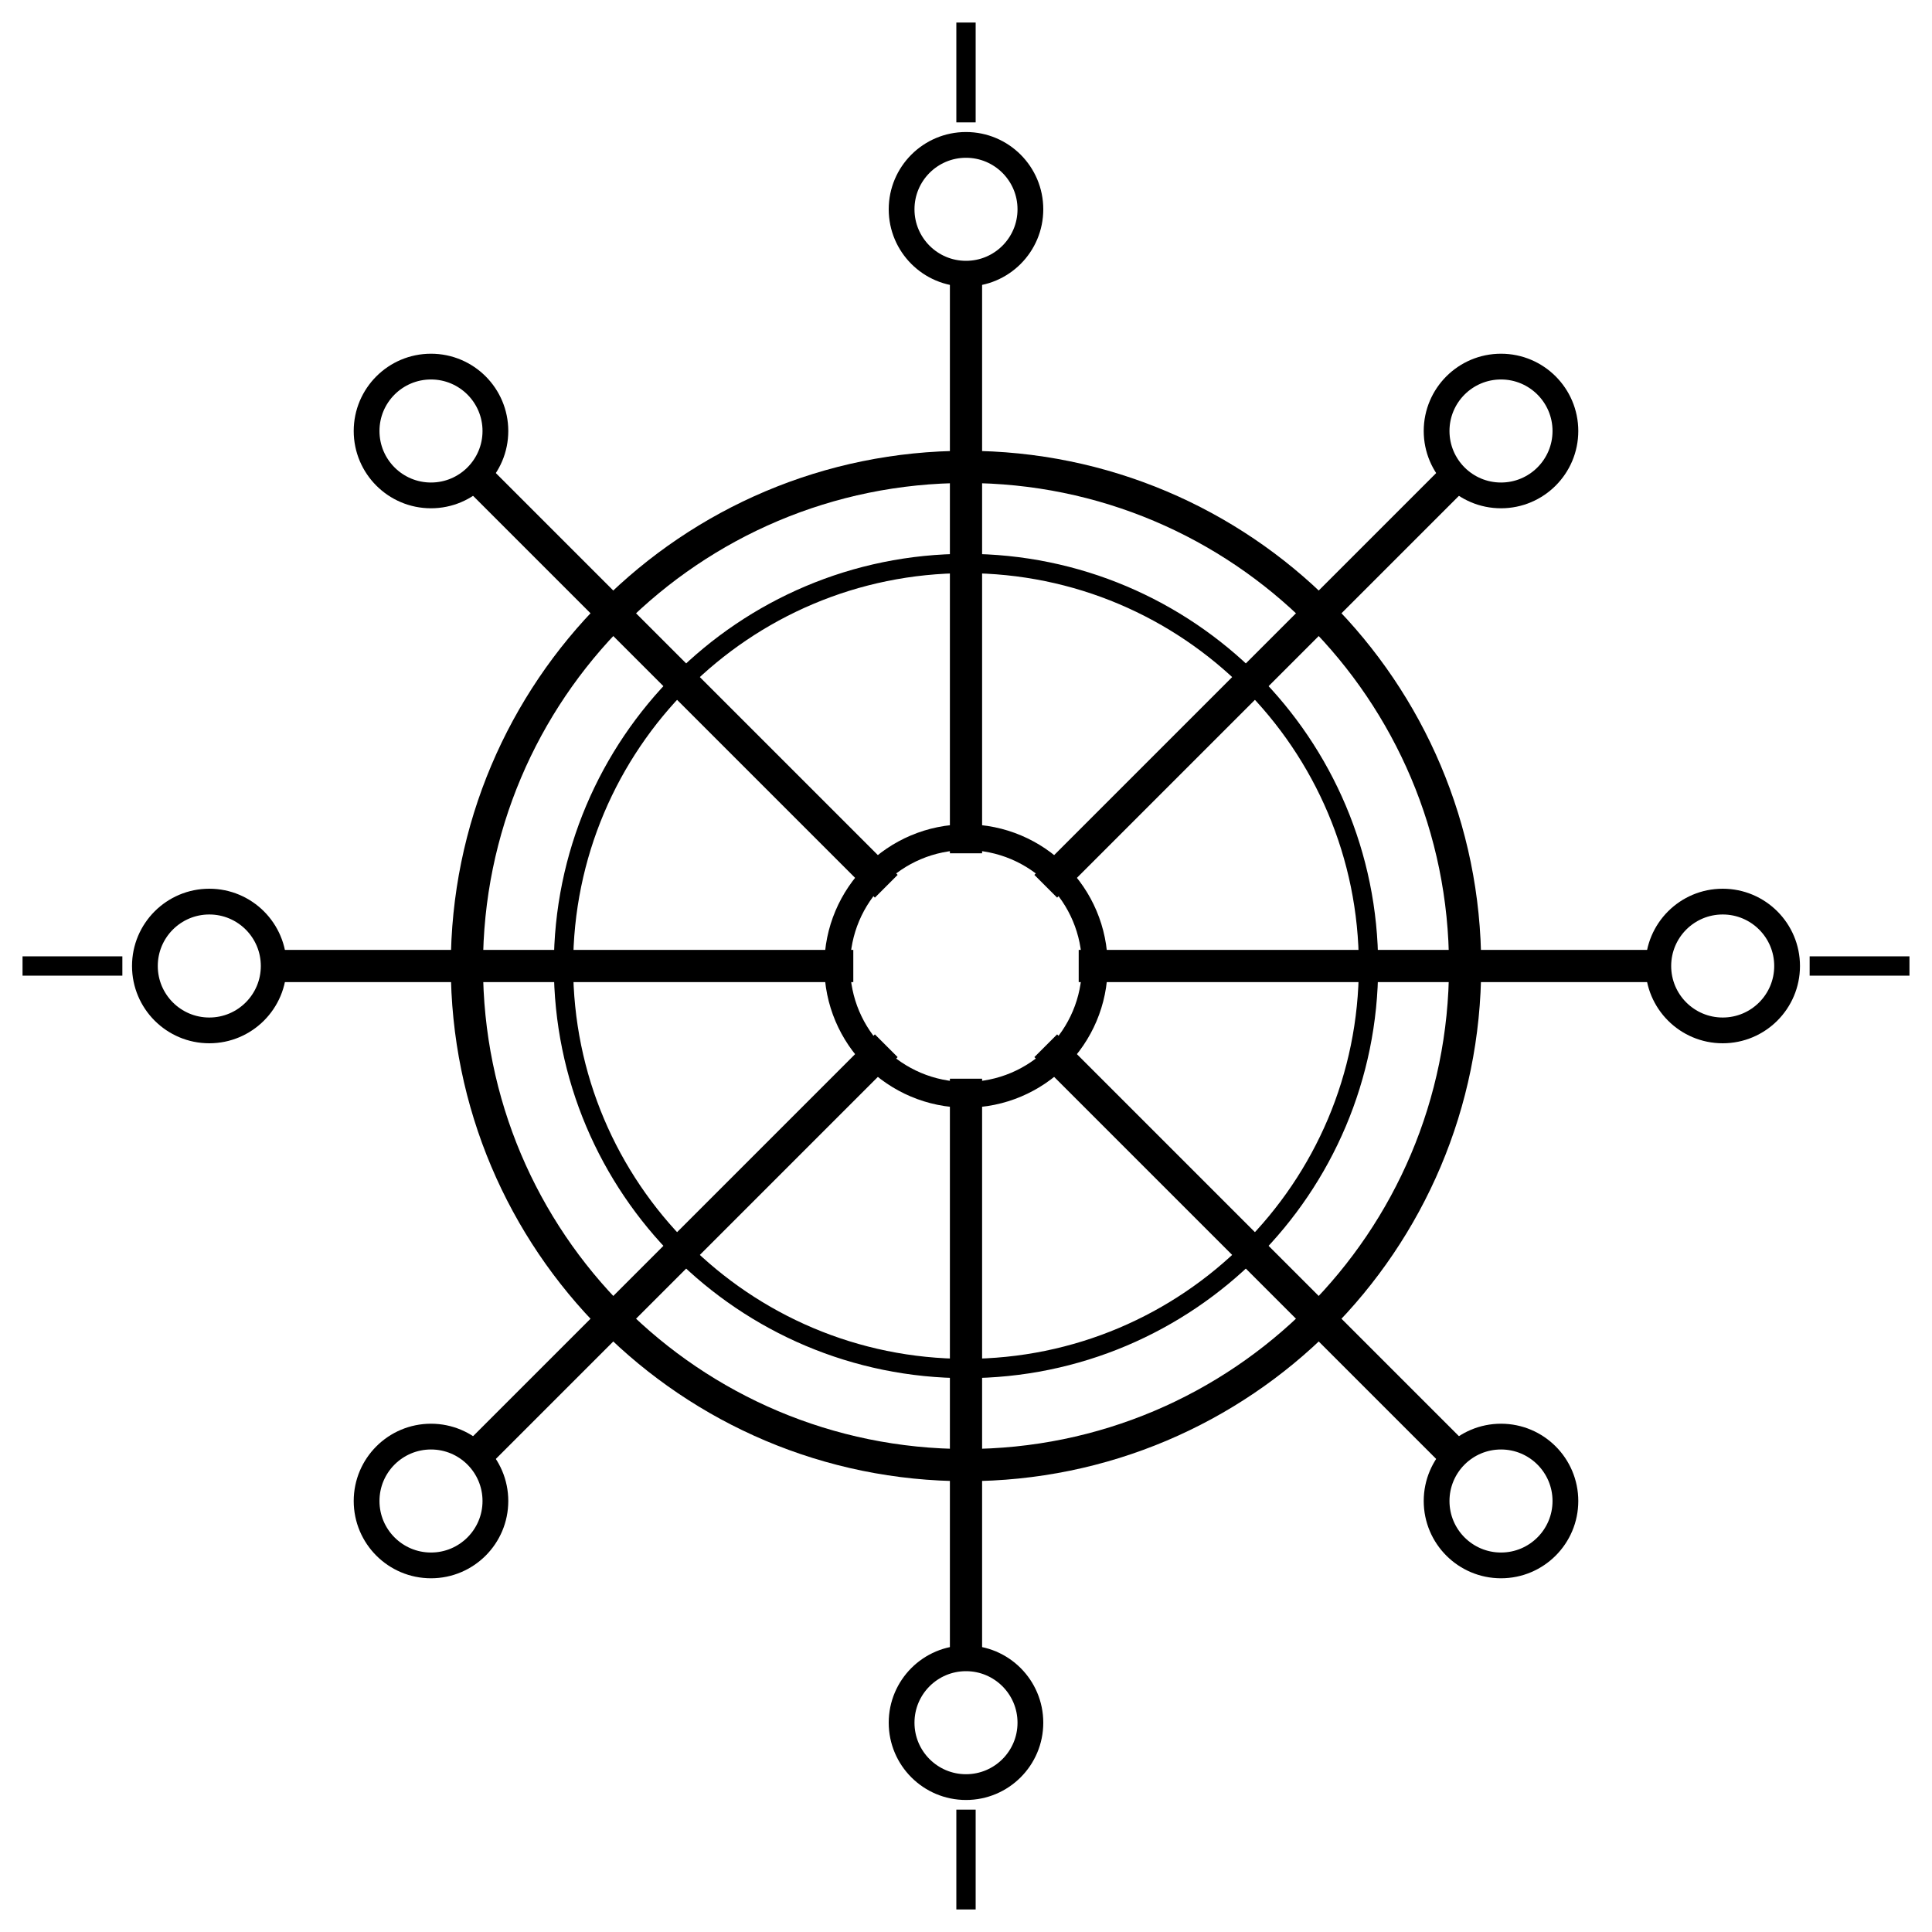
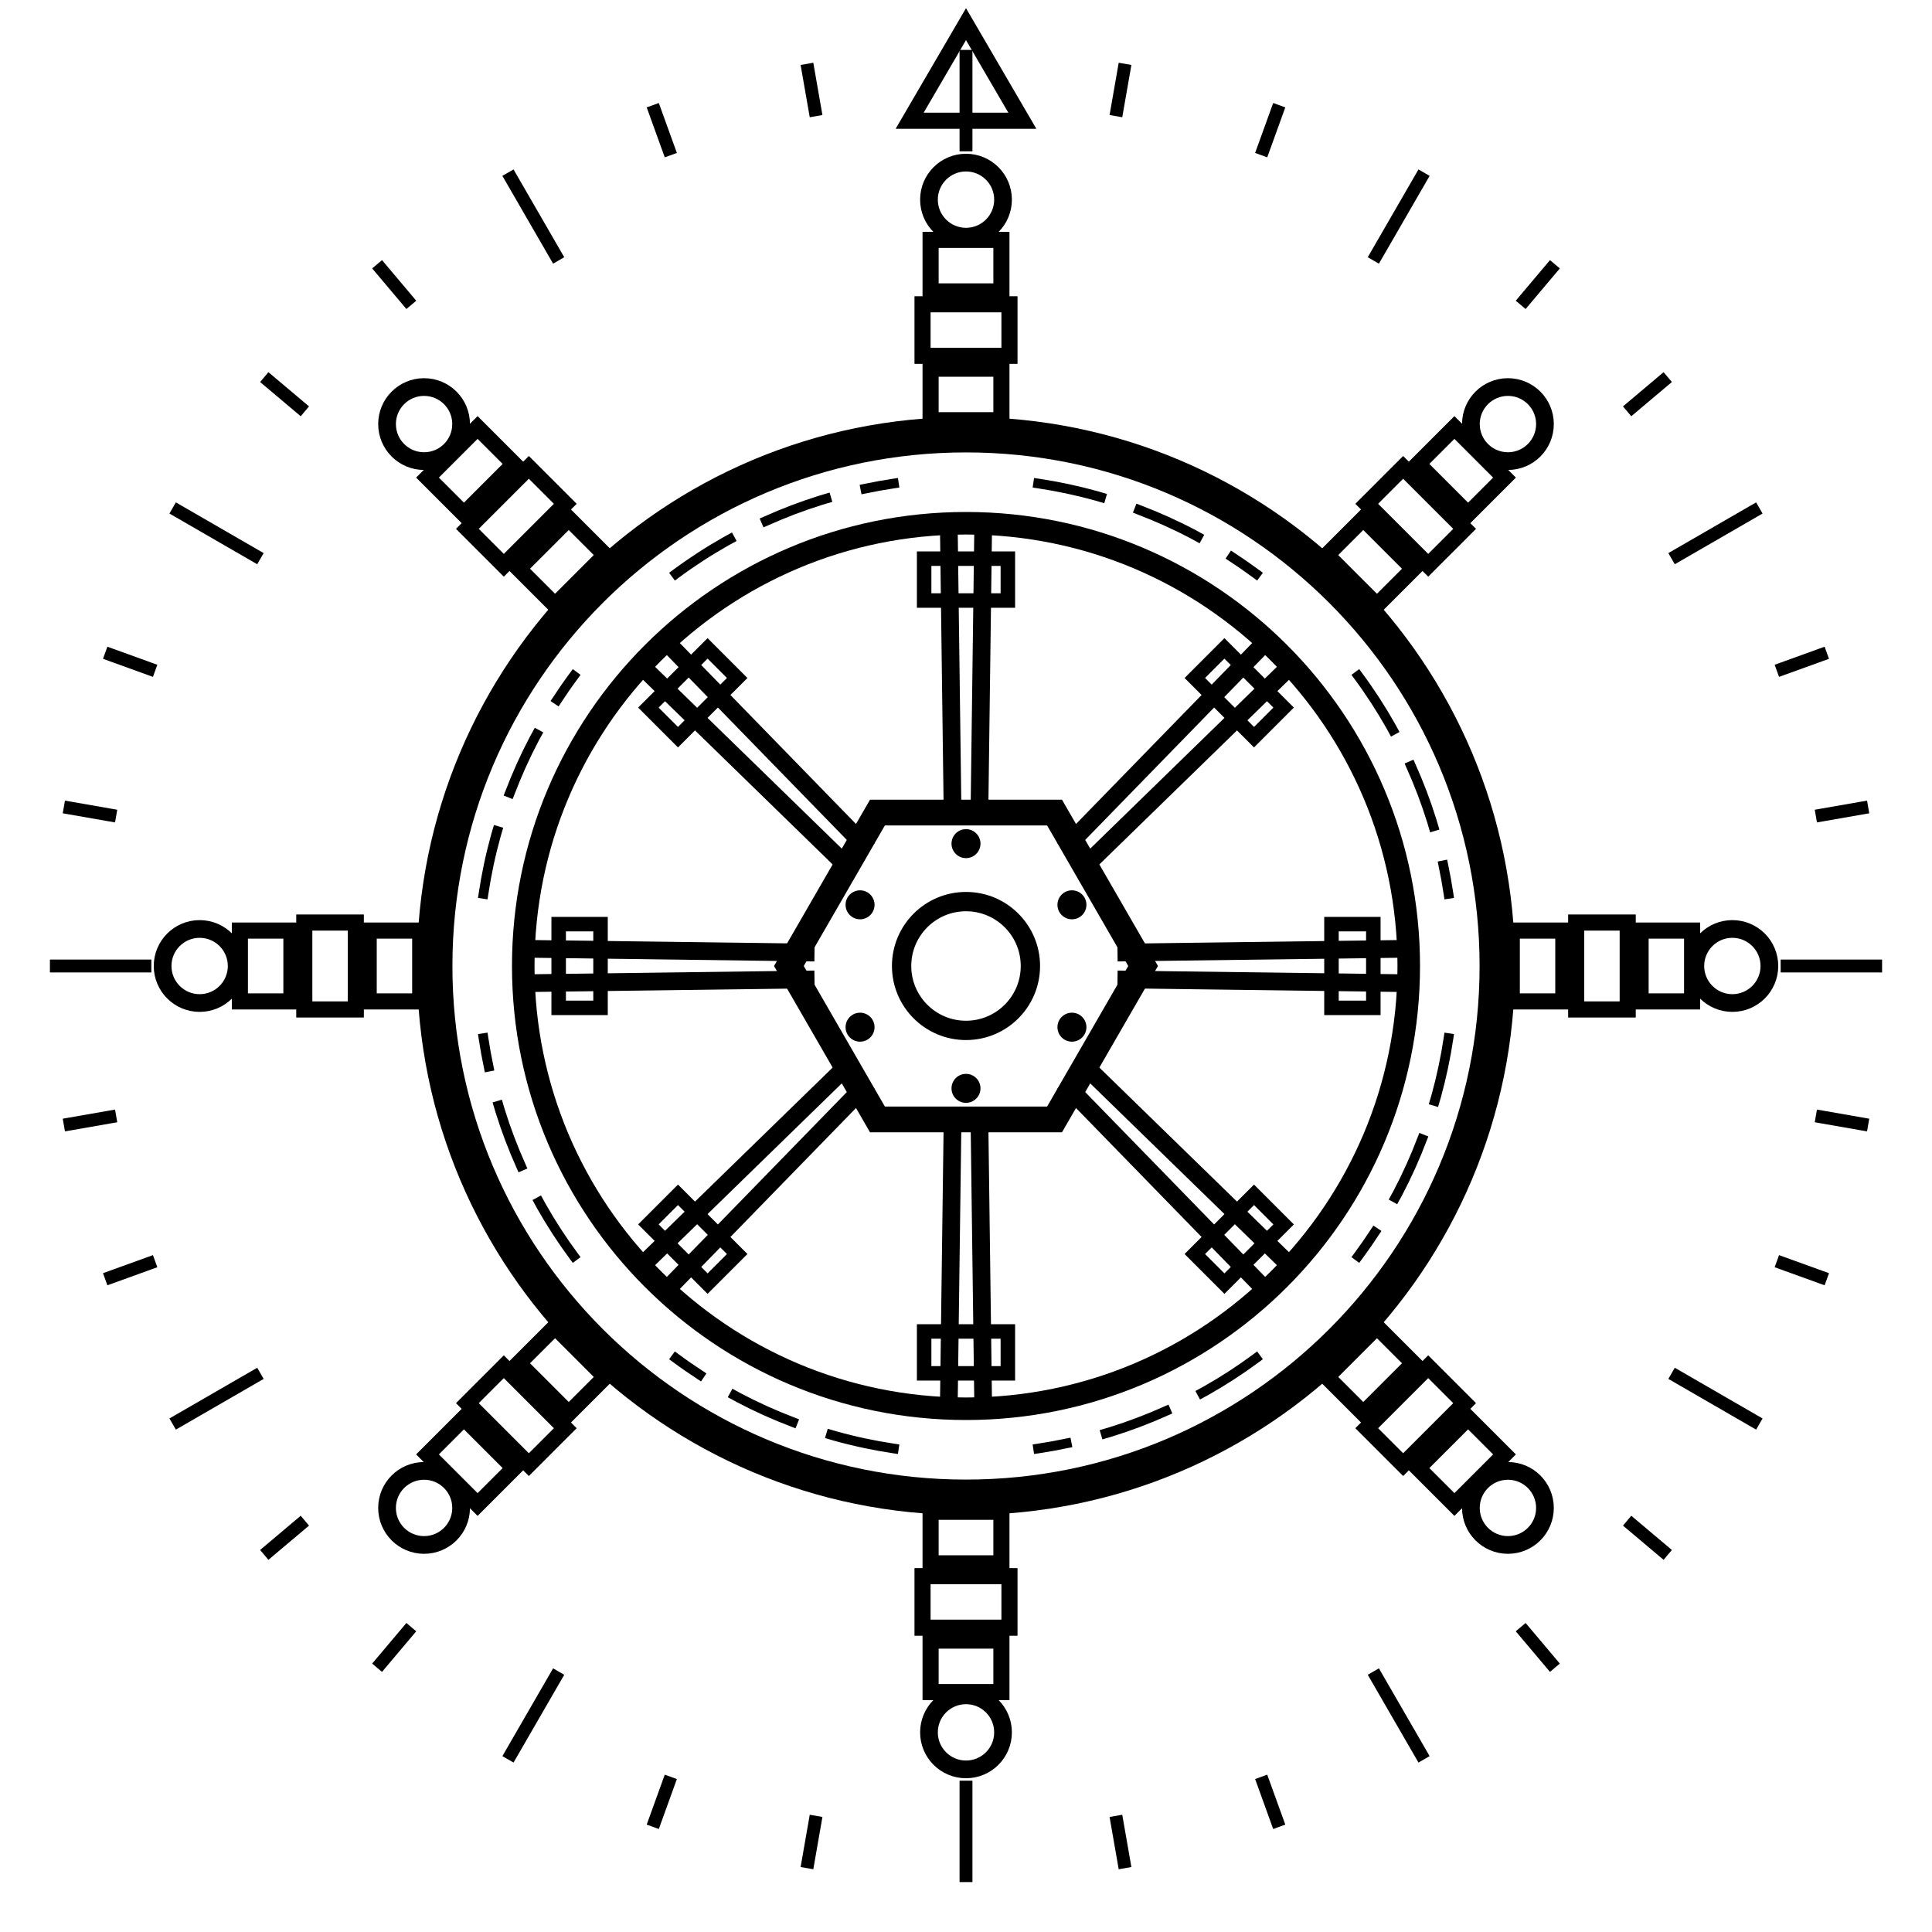
<svg xmlns="http://www.w3.org/2000/svg" viewBox="0 0 120 120" aria-hidden="true" focusable="false">
-   <g fill="none" stroke="currentColor" stroke-width="2" stroke-linecap="square">
+   <g fill="none" stroke="currentColor" stroke-width="2" stroke-linecap="square" stroke-linejoin="miter">
+     <path d="M60 9L60 3.5 M69.38 6.82L69.81 4.36 M78.47 9.26L79.32 6.91 M85.5 15.83L88.25 11.07 M94.71 18.63L96.32 16.72 M101.37 25.29L103.28 23.68 M104.17 34.5L108.93 31.75 M110.74 41.53L113.09 40.68 M113.18 50.62L115.64 50.19 M111 60L116.5 60 M113.18 69.38L115.64 69.81 M110.74 78.47L113.09 79.32 M104.17 85.5L108.93 88.25 M101.37 94.71L103.28 96.32 M94.71 101.37L96.32 103.28 M85.5 104.17L88.25 108.93 M78.47 110.74L79.32 113.09 M69.38 113.18L69.81 115.64 M60 111L60 116.5 M50.62 113.18L50.19 115.64 M41.53 110.74L40.68 113.09 M34.5 104.17L31.75 108.93 M25.29 101.37L23.68 103.28 M18.63 94.71L16.72 96.32 M15.83 85.5L11.07 88.25 M9.26 78.47L6.91 79.32 M6.82 69.38L4.36 69.81 M9 60L3.5 60 M6.82 50.62L4.36 50.19 M9.26 41.53L6.91 40.68 M15.83 34.5L11.07 31.75 M18.63 25.29L16.72 23.68 M25.29 18.63L23.68 16.72 M34.5 15.83L31.75 11.07 M41.53 9.26L40.68 6.91 M50.62 6.82L50.19 4.36" stroke-width="0.8" />
+     <path class="hot" d="M60 1.5l3.5 6h-7z" stroke-width="1" />
    <g class="mi-steer">
-       <circle cx="60" cy="60" r="31" />
-       <circle cx="60" cy="60" r="25" stroke-width="1.2" />
-       <path d="M60 52L60 18" />
-       <circle cx="60" cy="13" r="4" stroke-width="1.6" />
-       <path d="M65.66 54.34L89.7 30.3" />
-       <circle cx="93.23" cy="26.77" r="4" stroke-width="1.6" />
-       <path d="M68 60L102 60" />
-       <circle cx="107" cy="60" r="4" stroke-width="1.6" />
-       <path d="M65.66 65.66L89.7 89.7" />
-       <circle cx="93.23" cy="93.23" r="4" stroke-width="1.6" />
-       <path d="M60 68L60 102" />
-       <circle cx="60" cy="107" r="4" stroke-width="1.6" />
-       <path d="M54.34 65.66L30.3 89.7" />
-       <circle cx="26.77" cy="93.23" r="4" stroke-width="1.6" />
-       <path d="M52 60L18 60" />
-       <circle cx="13" cy="60" r="4" stroke-width="1.6" />
-       <path d="M54.34 54.34L30.3 30.3" />
-       <circle cx="26.77" cy="26.77" r="4" stroke-width="1.6" />
-       <circle class="hot" cx="60" cy="60" r="8" stroke-width="1.6" />
+       <circle cx="60" cy="60" r="33" stroke-width="2.2" />
+       <circle cx="60" cy="60" r="27.5" stroke-width="1.4" />
+       <path d="M64.48 30.03A30.3 30.3 0 0 1 78.02 35.64 M84.36 41.98A30.3 30.3 0 0 1 89.97 55.52 M89.97 64.48A30.3 30.3 0 0 1 84.36 78.02 M78.02 84.36A30.3 30.3 0 0 1 64.48 89.97 M55.52 89.97A30.3 30.3 0 0 1 41.98 84.36 M35.64 78.02A30.3 30.3 0 0 1 30.03 64.48 M30.03 55.52A30.3 30.3 0 0 1 35.64 41.98 M41.98 35.64A30.3 30.3 0 0 1 55.52 30.03" stroke-width="0.6" stroke-dasharray="4 2.5" />
+       <path d="M59.16 50.04L58.93 32.52" stroke-width="1.1" />
+       <path d="M60.84 50.04L61.07 32.52" stroke-width="1.1" />
+       <rect x="57.4" y="34.7" width="5.2" height="2.6" transform="rotate(0 60 36)" stroke-width="0.9" />
+       <rect x="57.8" y="22.9" width="4.4" height="3.2" transform="rotate(0 60 24.5)" stroke-width="1" />
+       <rect x="57.3" y="18.9" width="5.4" height="3.2" transform="rotate(0 60 20.5)" stroke-width="1" />
+       <rect x="57.8" y="14.9" width="4.4" height="3.2" transform="rotate(0 60 16.5)" stroke-width="1" />
+       <circle cx="60" cy="12.4" r="2.3" stroke-width="1.1" />
+       <path d="M66.45 52.36L78.67 39.81" stroke-width="1.1" />
+       <path d="M67.64 53.55L80.19 41.33" stroke-width="1.1" />
+       <rect x="74.37" y="41.73" width="5.2" height="2.6" transform="rotate(45 76.97 43.03)" stroke-width="0.9" />
+       <rect x="82.9" y="33.3" width="4.4" height="3.2" transform="rotate(45 85.1 34.9)" stroke-width="1" />
+       <rect x="85.23" y="30.47" width="5.4" height="3.2" transform="rotate(45 87.93 32.07)" stroke-width="1" />
+       <rect x="88.56" y="27.64" width="4.4" height="3.2" transform="rotate(45 90.76 29.24)" stroke-width="1" />
+       <circle cx="93.66" cy="26.34" r="2.3" stroke-width="1.1" />
+       <path d="M69.96 59.16L87.48 58.93" stroke-width="1.1" />
+       <path d="M69.96 60.84L87.48 61.07" stroke-width="1.1" />
+       <rect x="81.4" y="58.7" width="5.2" height="2.6" transform="rotate(90 84 60)" stroke-width="0.9" />
+       <rect x="93.3" y="58.4" width="4.4" height="3.2" transform="rotate(90 95.5 60)" stroke-width="1" />
+       <rect x="96.8" y="58.4" width="5.4" height="3.2" transform="rotate(90 99.5 60)" stroke-width="1" />
+       <rect x="101.3" y="58.4" width="4.4" height="3.2" transform="rotate(90 103.5 60)" stroke-width="1" />
+       <circle cx="107.6" cy="60" r="2.3" stroke-width="1.1" />
+       <path d="M67.64 66.45L80.19 78.67" stroke-width="1.1" />
+       <path d="M66.45 67.64L78.67 80.19" stroke-width="1.1" />
+       <rect x="74.37" y="75.67" width="5.2" height="2.6" transform="rotate(135 76.97 76.97)" stroke-width="0.9" />
+       <rect x="82.9" y="83.5" width="4.4" height="3.2" transform="rotate(135 85.1 85.1)" stroke-width="1" />
+       <rect x="85.23" y="86.33" width="5.4" height="3.2" transform="rotate(135 87.93 87.93)" stroke-width="1" />
+       <rect x="88.56" y="89.16" width="4.4" height="3.2" transform="rotate(135 90.76 90.76)" stroke-width="1" />
+       <circle cx="93.66" cy="93.66" r="2.3" stroke-width="1.1" />
+       <path d="M60.84 69.96L61.07 87.48" stroke-width="1.1" />
+       <path d="M59.16 69.96L58.93 87.48" stroke-width="1.1" />
+       <rect x="57.4" y="82.7" width="5.2" height="2.6" transform="rotate(180 60 84)" stroke-width="0.9" />
+       <rect x="57.8" y="93.9" width="4.4" height="3.2" transform="rotate(180 60 95.5)" stroke-width="1" />
+       <rect x="57.3" y="97.9" width="5.4" height="3.2" transform="rotate(180 60 99.5)" stroke-width="1" />
+       <rect x="57.8" y="101.9" width="4.4" height="3.2" transform="rotate(180 60 103.5)" stroke-width="1" />
+       <circle cx="60" cy="107.6" r="2.3" stroke-width="1.1" />
+       <path d="M53.55 67.64L41.33 80.19" stroke-width="1.1" />
+       <path d="M52.36 66.45L39.81 78.67" stroke-width="1.1" />
+       <rect x="40.43" y="75.67" width="5.2" height="2.6" transform="rotate(225 43.03 76.97)" stroke-width="0.9" />
+       <rect x="32.7" y="83.5" width="4.4" height="3.2" transform="rotate(225 34.9 85.1)" stroke-width="1" />
+       <rect x="29.37" y="86.33" width="5.4" height="3.2" transform="rotate(225 32.07 87.93)" stroke-width="1" />
+       <rect x="27.04" y="89.16" width="4.4" height="3.2" transform="rotate(225 29.24 90.76)" stroke-width="1" />
+       <circle cx="26.34" cy="93.66" r="2.3" stroke-width="1.1" />
+       <path d="M50.04 60.84L32.52 61.07" stroke-width="1.1" />
+       <path d="M50.04 59.16L32.52 58.93" stroke-width="1.1" />
+       <rect x="33.4" y="58.7" width="5.2" height="2.6" transform="rotate(270 36 60)" stroke-width="0.9" />
+       <rect x="22.3" y="58.4" width="4.4" height="3.2" transform="rotate(270 24.5 60)" stroke-width="1" />
+       <rect x="17.8" y="58.4" width="5.4" height="3.2" transform="rotate(270 20.5 60)" stroke-width="1" />
+       <rect x="14.3" y="58.4" width="4.4" height="3.2" transform="rotate(270 16.5 60)" stroke-width="1" />
+       <circle cx="12.4" cy="60" r="2.3" stroke-width="1.1" />
+       <path d="M52.36 53.55L39.81 41.33" stroke-width="1.1" />
+       <path d="M53.55 52.36L41.33 39.81" stroke-width="1.1" />
+       <rect x="40.43" y="41.73" width="5.2" height="2.6" transform="rotate(315 43.03 43.03)" stroke-width="0.9" />
+       <rect x="32.7" y="33.3" width="4.4" height="3.2" transform="rotate(315 34.9 34.9)" stroke-width="1" />
+       <rect x="29.37" y="30.47" width="5.4" height="3.2" transform="rotate(315 32.07 32.07)" stroke-width="1" />
+       <rect x="27.04" y="27.64" width="4.4" height="3.2" transform="rotate(315 29.24 29.24)" stroke-width="1" />
+       <circle cx="26.34" cy="26.34" r="2.3" stroke-width="1.1" />
+       <path d="M65.5 50.47L71 60L65.5 69.53L54.5 69.53L49 60L54.5 50.47Z" stroke-width="1.6" />
+       <circle cx="60" cy="52.4" r="0.9" fill="currentColor" stroke="none" />
+       <circle cx="66.58" cy="56.2" r="0.9" fill="currentColor" stroke="none" />
+       <circle cx="66.58" cy="63.8" r="0.9" fill="currentColor" stroke="none" />
+       <circle cx="60" cy="67.6" r="0.9" fill="currentColor" stroke="none" />
+       <circle cx="53.42" cy="63.8" r="0.9" fill="currentColor" stroke="none" />
+       <circle cx="53.42" cy="56.2" r="0.9" fill="currentColor" stroke="none" />
+       <circle class="hot" cx="60" cy="60" r="4" stroke-width="1.2" />
    </g>
-     <path d="M60 2v5M60 113v5M2 60h5M113 60h5" stroke-width="1.2" />
  </g>
</svg>
